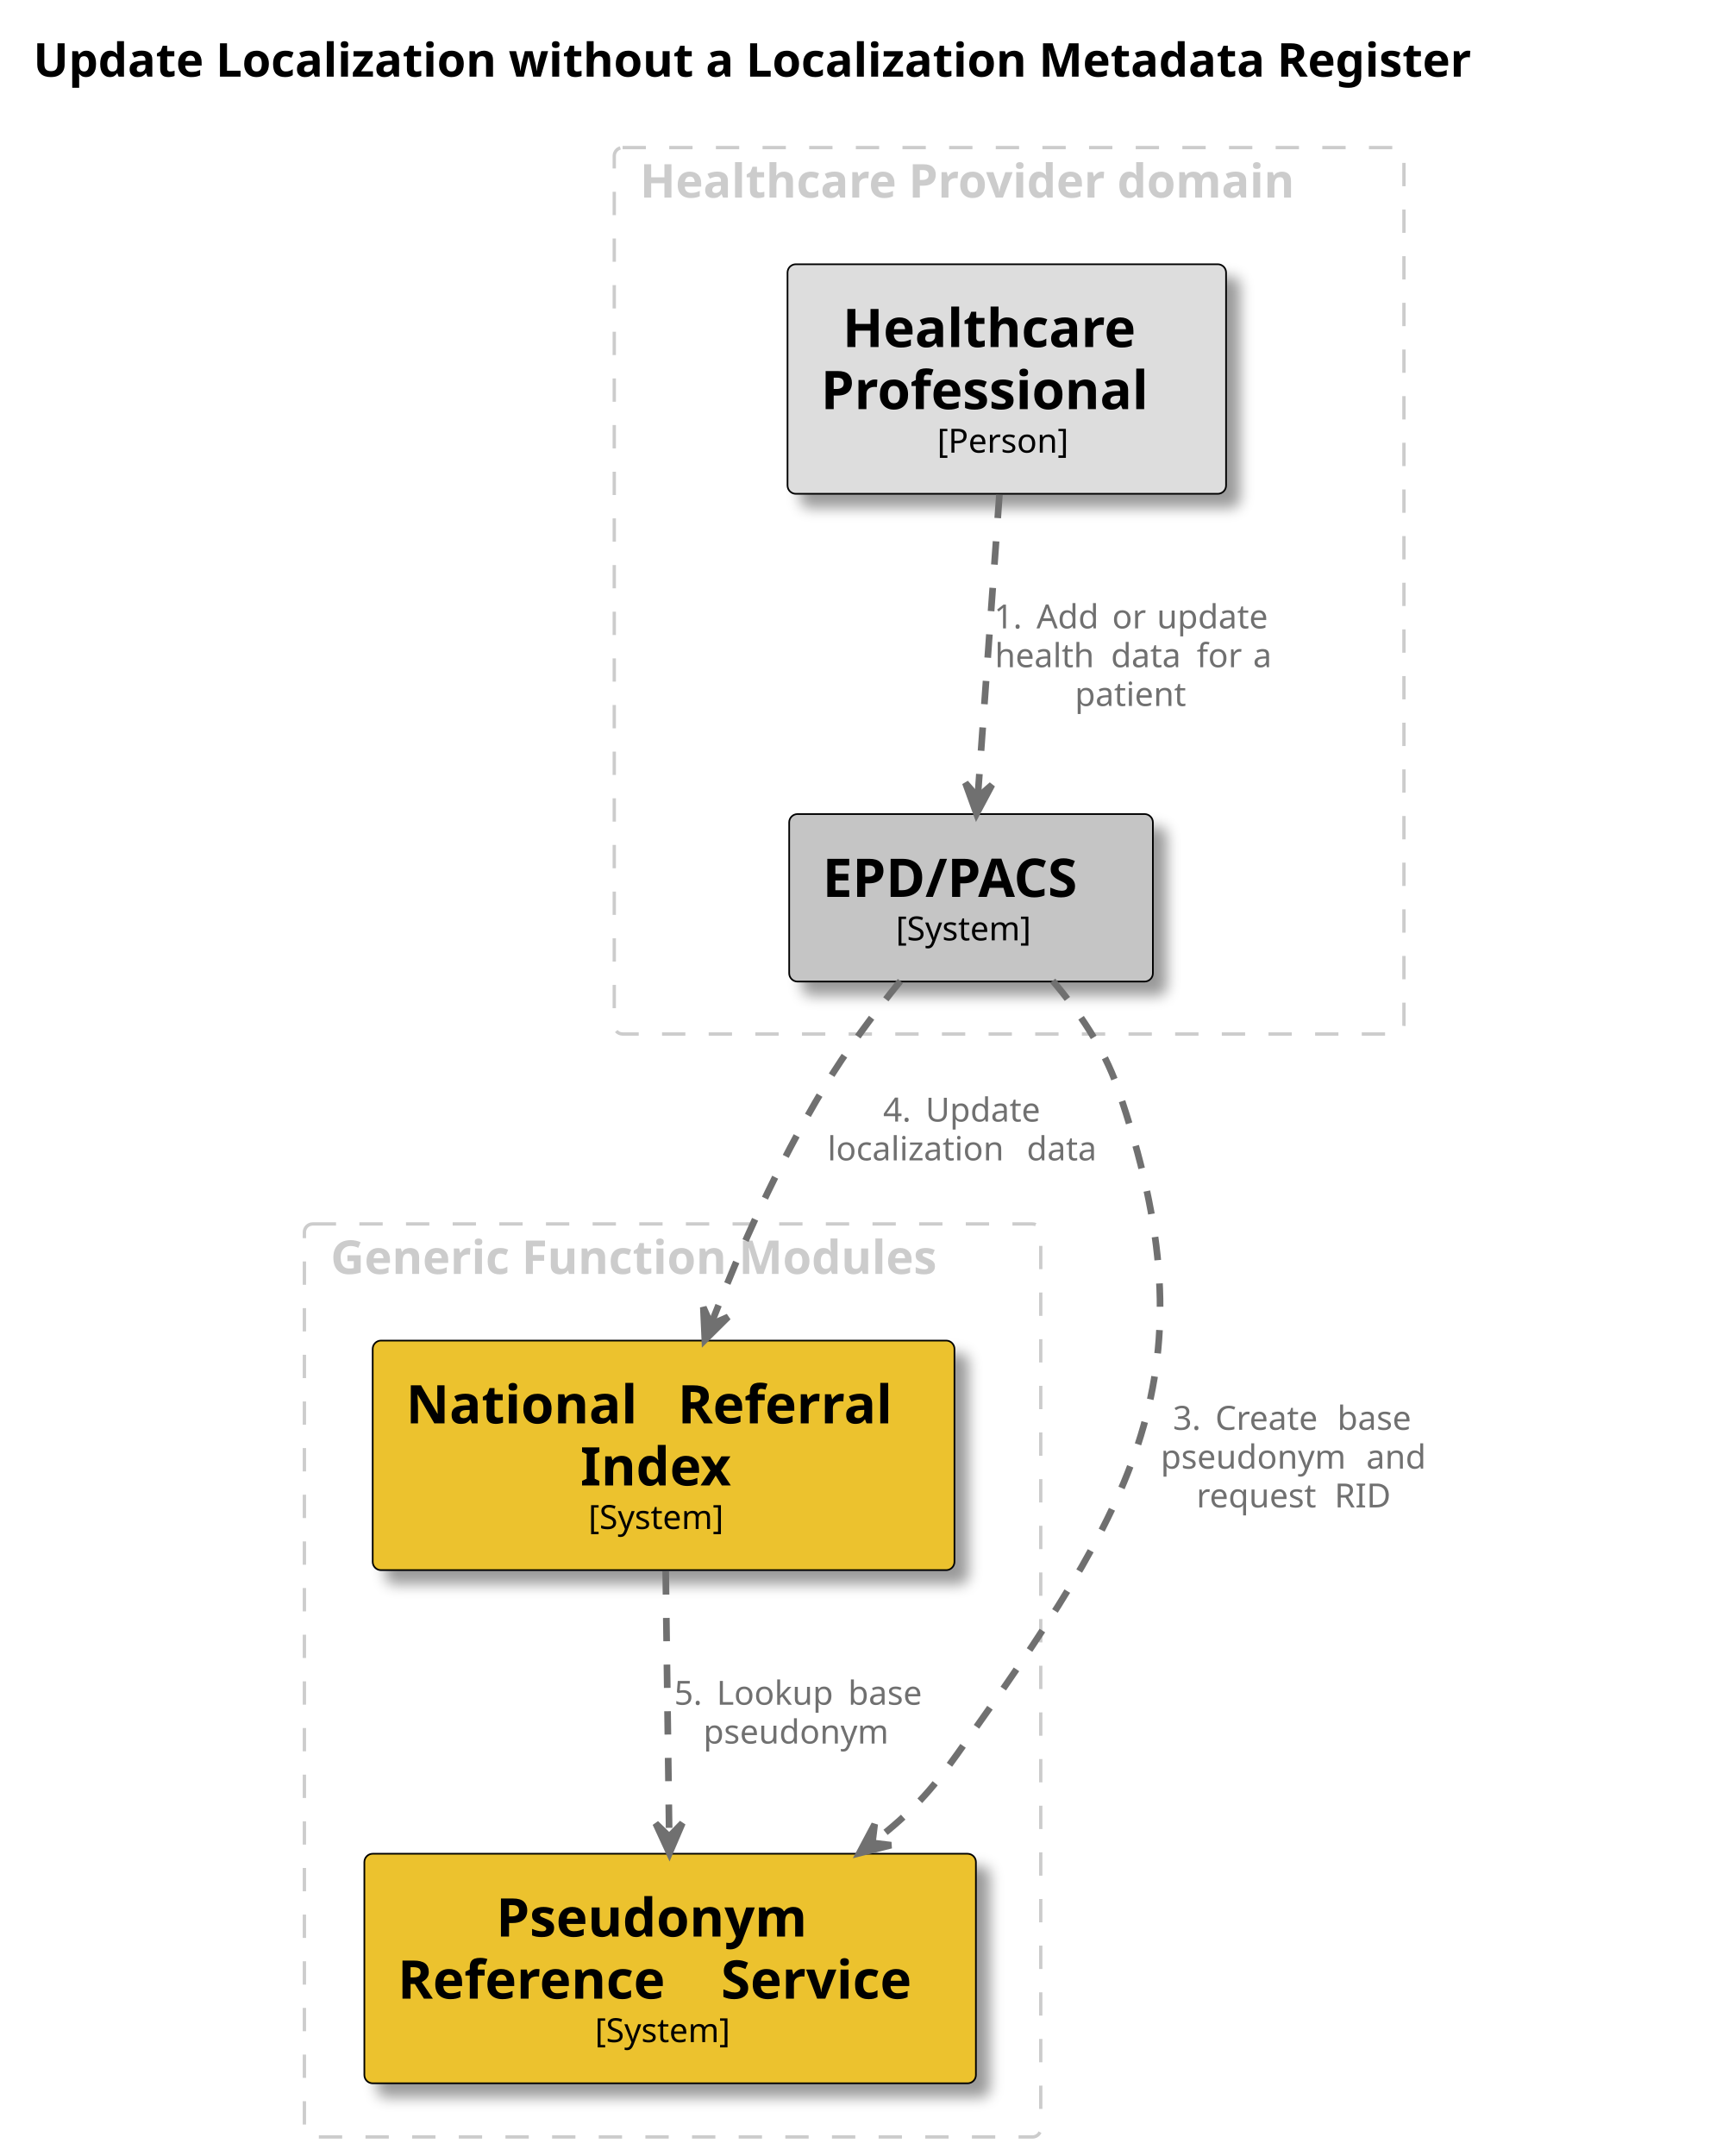
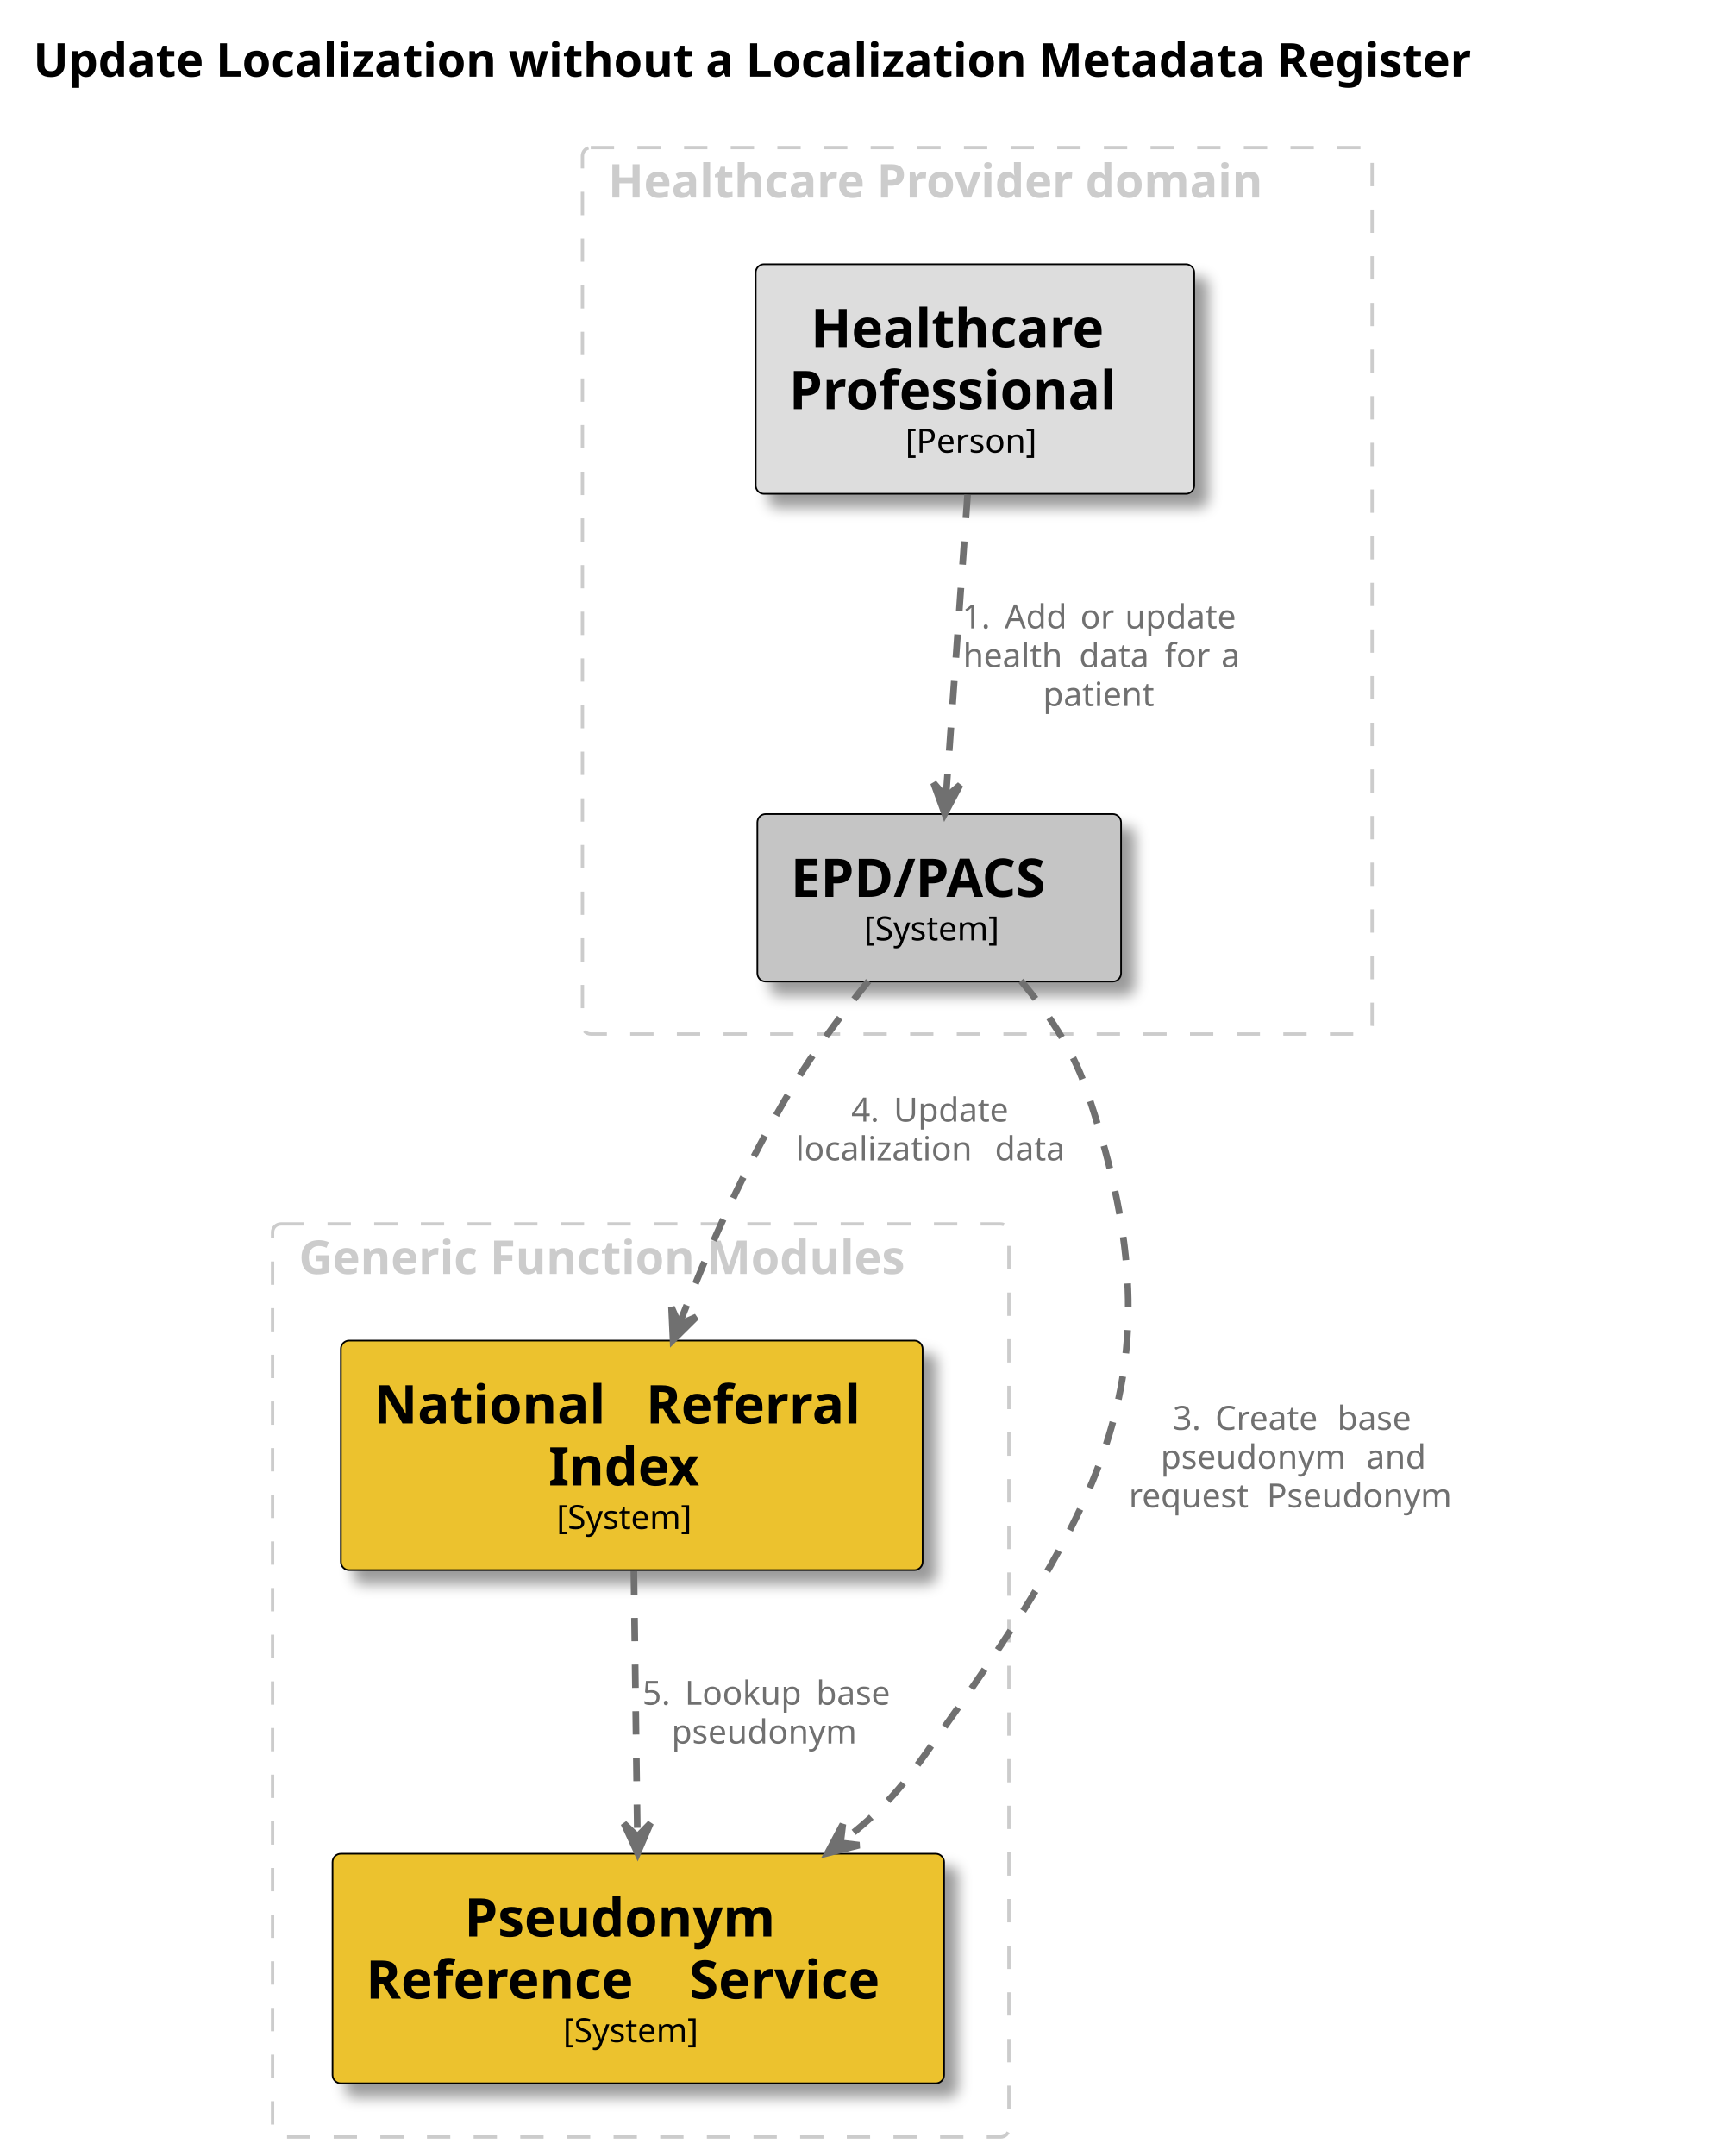
<svg xmlns="http://www.w3.org/2000/svg" contentStyleType="text/css" height="647px" preserveAspectRatio="none" style="width:515px;height:647px;background:#FFFFFF;" version="1.1" viewBox="0 0 515 647" width="515px" zoomAndPan="magnify">
  <defs>
-     <filter height="300%" id="fyr4n7tqad9la" width="300%" x="-1" y="-1">
+     <filter height="300%" id="ft8bjuc9xzxzd" width="300%" x="-1" y="-1">
      <feGaussianBlur result="blurOut" stdDeviation="2.0" />
      <feColorMatrix in="blurOut" result="blurOut2" type="matrix" values="0 0 0 0 0 0 0 0 0 0 0 0 0 0 0 0 0 0 .4 0" />
      <feOffset dx="4.0" dy="4.0" in="blurOut2" result="blurOut3" />
      <feBlend in="SourceGraphic" in2="blurOut3" mode="normal" />
    </filter>
  </defs>
  <g>
    <text fill="#000000" font-family="sans-serif" font-size="14" font-weight="bold" lengthAdjust="spacing" textLength="487.211" x="10" y="22.995">Update Localization without a Localization Metadata Register</text>
    <g id="cluster_group1">
-       <rect fill="none" height="274" rx="2.5" ry="2.5" style="stroke:#CCCCCC;stroke-width:1.0;stroke-dasharray:7.0,7.0;" width="221" x="91.354" y="367.297" />
-       <text fill="#CCCCCC" font-family="sans-serif" font-size="14" font-weight="bold" lengthAdjust="spacing" textLength="205.235" x="99.236" y="382.292">Generic Function Modules</text>
+       <rect fill="none" height="274" rx="2.5" ry="2.5" style="stroke:#CCCCCC;stroke-width:1.0;stroke-dasharray:7.0,7.0;" width="221" x="81.803" y="367.297" />
+       <text fill="#CCCCCC" font-family="sans-serif" font-size="14" font-weight="bold" lengthAdjust="spacing" textLength="205.235" x="89.686" y="382.292">Generic Function Modules</text>
    </g>
    <g id="cluster_group2">
-       <rect fill="none" height="266" rx="2.5" ry="2.5" style="stroke:#CCCCCC;stroke-width:1.0;stroke-dasharray:7.0,7.0;" width="237" x="184.354" y="44.297" />
-       <text fill="#CCCCCC" font-family="sans-serif" font-size="14" font-weight="bold" lengthAdjust="spacing" textLength="221.58" x="192.064" y="59.292">Healthcare Provider domain</text>
+       <rect fill="none" height="266" rx="2.5" ry="2.5" style="stroke:#CCCCCC;stroke-width:1.0;stroke-dasharray:7.0,7.0;" width="237" x="174.803" y="44.297" />
+       <text fill="#CCCCCC" font-family="sans-serif" font-size="14" font-weight="bold" lengthAdjust="spacing" textLength="221.58" x="182.513" y="59.292">Healthcare Provider domain</text>
    </g>
    <g id="elem_PseudonymReferenceService">
-       <rect fill="#ECC22E" filter="url(#fyr4n7tqad9la)" height="68.891" rx="2.5" ry="2.5" style="stroke:#000000;stroke-width:0.5;" width="183.539" x="109.354" y="556.297" />
-       <text fill="#000000" font-family="sans-serif" font-size="16" font-weight="bold" lengthAdjust="spacing" textLength="104.43" x="148.909" y="581.148">Pseudonym</text>
-       <text fill="#000000" font-family="sans-serif" font-size="16" font-weight="bold" lengthAdjust="spacing" textLength="91.453" x="119.354" y="599.773">Reference</text>
-       <text fill="#000000" font-family="sans-serif" font-size="16" font-weight="bold" lengthAdjust="spacing" textLength="5.57" x="210.807" y="599.773"> </text>
-       <text fill="#000000" font-family="sans-serif" font-size="16" font-weight="bold" lengthAdjust="spacing" textLength="66.516" x="216.377" y="599.773">Service</text>
-       <text fill="#000000" font-family="sans-serif" font-size="10" lengthAdjust="spacing" textLength="45.093" x="178.577" y="612.829">[System]</text>
+       <rect fill="#ECC22E" filter="url(#ft8bjuc9xzxzd)" height="68.891" rx="2.5" ry="2.5" style="stroke:#000000;stroke-width:0.5;" width="183.539" x="99.803" y="556.297" />
+       <text fill="#000000" font-family="sans-serif" font-size="16" font-weight="bold" lengthAdjust="spacing" textLength="104.43" x="139.358" y="581.148">Pseudonym</text>
+       <text fill="#000000" font-family="sans-serif" font-size="16" font-weight="bold" lengthAdjust="spacing" textLength="91.453" x="109.803" y="599.773">Reference</text>
+       <text fill="#000000" font-family="sans-serif" font-size="16" font-weight="bold" lengthAdjust="spacing" textLength="5.57" x="201.256" y="599.773"> </text>
+       <text fill="#000000" font-family="sans-serif" font-size="16" font-weight="bold" lengthAdjust="spacing" textLength="66.516" x="206.827" y="599.773">Service</text>
+       <text fill="#000000" font-family="sans-serif" font-size="10" lengthAdjust="spacing" textLength="45.093" x="169.026" y="612.829">[System]</text>
    </g>
    <g id="elem_NationalReferralIndex">
-       <rect fill="#ECC22E" filter="url(#fyr4n7tqad9la)" height="68.891" rx="2.5" ry="2.5" style="stroke:#000000;stroke-width:0.5;" width="174.602" x="111.854" y="402.297" />
-       <text fill="#000000" font-family="sans-serif" font-size="16" font-weight="bold" lengthAdjust="spacing" textLength="75.984" x="121.854" y="427.148">National</text>
-       <text fill="#000000" font-family="sans-serif" font-size="16" font-weight="bold" lengthAdjust="spacing" textLength="5.57" x="197.838" y="427.148"> </text>
-       <text fill="#000000" font-family="sans-serif" font-size="16" font-weight="bold" lengthAdjust="spacing" textLength="73.047" x="203.409" y="427.148">Referral</text>
-       <text fill="#000000" font-family="sans-serif" font-size="16" font-weight="bold" lengthAdjust="spacing" textLength="49.969" x="174.17" y="445.773">Index</text>
-       <text fill="#000000" font-family="sans-serif" font-size="10" lengthAdjust="spacing" textLength="45.093" x="176.608" y="458.829">[System]</text>
+       <rect fill="#ECC22E" filter="url(#ft8bjuc9xzxzd)" height="68.891" rx="2.5" ry="2.5" style="stroke:#000000;stroke-width:0.5;" width="174.602" x="102.303" y="402.297" />
+       <text fill="#000000" font-family="sans-serif" font-size="16" font-weight="bold" lengthAdjust="spacing" textLength="75.984" x="112.303" y="427.148">National</text>
+       <text fill="#000000" font-family="sans-serif" font-size="16" font-weight="bold" lengthAdjust="spacing" textLength="5.57" x="188.288" y="427.148"> </text>
+       <text fill="#000000" font-family="sans-serif" font-size="16" font-weight="bold" lengthAdjust="spacing" textLength="73.047" x="193.858" y="427.148">Referral</text>
+       <text fill="#000000" font-family="sans-serif" font-size="16" font-weight="bold" lengthAdjust="spacing" textLength="49.969" x="164.62" y="445.773">Index</text>
+       <text fill="#000000" font-family="sans-serif" font-size="10" lengthAdjust="spacing" textLength="45.093" x="167.058" y="458.829">[System]</text>
    </g>
    <g id="elem_HealthcareProfessional">
-       <rect fill="#DDDDDD" filter="url(#fyr4n7tqad9la)" height="68.891" rx="2.5" ry="2.5" style="stroke:#000000;stroke-width:0.5;" width="131.617" x="236.354" y="79.297" />
-       <text fill="#000000" font-family="sans-serif" font-size="16" font-weight="bold" lengthAdjust="spacing" textLength="98.586" x="252.87" y="104.148">Healthcare</text>
-       <text fill="#000000" font-family="sans-serif" font-size="16" font-weight="bold" lengthAdjust="spacing" textLength="111.617" x="246.354" y="122.773">Professional</text>
-       <text fill="#000000" font-family="sans-serif" font-size="10" lengthAdjust="spacing" textLength="41.763" x="281.281" y="135.829">[Person]</text>
+       <rect fill="#DDDDDD" filter="url(#ft8bjuc9xzxzd)" height="68.891" rx="2.5" ry="2.5" style="stroke:#000000;stroke-width:0.5;" width="131.617" x="226.803" y="79.297" />
+       <text fill="#000000" font-family="sans-serif" font-size="16" font-weight="bold" lengthAdjust="spacing" textLength="98.586" x="243.319" y="104.148">Healthcare</text>
+       <text fill="#000000" font-family="sans-serif" font-size="16" font-weight="bold" lengthAdjust="spacing" textLength="111.617" x="236.803" y="122.773">Professional</text>
+       <text fill="#000000" font-family="sans-serif" font-size="10" lengthAdjust="spacing" textLength="41.763" x="271.731" y="135.829">[Person]</text>
    </g>
    <g id="elem_EPDPACS">
-       <rect fill="#C5C5C5" filter="url(#fyr4n7tqad9la)" height="50.266" rx="2.5" ry="2.5" style="stroke:#000000;stroke-width:0.5;" width="109.156" x="236.854" y="244.297" />
-       <text fill="#000000" font-family="sans-serif" font-size="16" font-weight="bold" lengthAdjust="spacing" textLength="89.156" x="246.854" y="269.148">EPD/PACS</text>
-       <text fill="#000000" font-family="sans-serif" font-size="10" lengthAdjust="spacing" textLength="45.093" x="268.886" y="282.204">[System]</text>
+       <rect fill="#C5C5C5" filter="url(#ft8bjuc9xzxzd)" height="50.266" rx="2.5" ry="2.5" style="stroke:#000000;stroke-width:0.5;" width="109.156" x="227.303" y="244.297" />
+       <text fill="#000000" font-family="sans-serif" font-size="16" font-weight="bold" lengthAdjust="spacing" textLength="89.156" x="237.303" y="269.148">EPD/PACS</text>
+       <text fill="#000000" font-family="sans-serif" font-size="10" lengthAdjust="spacing" textLength="45.093" x="259.335" y="282.204">[System]</text>
    </g>
    <g id="link_HealthcareProfessional_EPDPACS">
-       <path d="M299.944,148.487 C297.864,177.427 295.351,212.472 293.512,238.232 " fill="none" id="HealthcareProfessional-to-EPDPACS" style="stroke:#707070;stroke-width:2.0;stroke-dasharray:7.0,7.0;" />
-       <polygon fill="#707070" points="293.084,244.217,297.715,235.525,293.44,239.23,289.735,234.955,293.084,244.217" style="stroke:#707070;stroke-width:2.0;" />
-       <text fill="#707070" font-family="sans-serif" font-size="10" lengthAdjust="spacing" textLength="9.541" x="298.354" y="188.579">1.</text>
-       <text fill="#707070" font-family="sans-serif" font-size="10" lengthAdjust="spacing" textLength="3.179" x="307.895" y="188.579"> </text>
-       <text fill="#707070" font-family="sans-serif" font-size="10" lengthAdjust="spacing" textLength="19.536" x="311.074" y="188.579">Add</text>
-       <text fill="#707070" font-family="sans-serif" font-size="10" lengthAdjust="spacing" textLength="3.179" x="330.61" y="188.579"> </text>
-       <text fill="#707070" font-family="sans-serif" font-size="10" lengthAdjust="spacing" textLength="10.229" x="333.789" y="188.579">or</text>
-       <text fill="#707070" font-family="sans-serif" font-size="10" lengthAdjust="spacing" textLength="3.179" x="344.018" y="188.579"> </text>
-       <text fill="#707070" font-family="sans-serif" font-size="10" lengthAdjust="spacing" textLength="35.234" x="347.197" y="188.579">update</text>
-       <text fill="#707070" font-family="sans-serif" font-size="10" lengthAdjust="spacing" textLength="31.655" x="298.596" y="200.22">health</text>
-       <text fill="#707070" font-family="sans-serif" font-size="10" lengthAdjust="spacing" textLength="3.179" x="330.251" y="200.22"> </text>
-       <text fill="#707070" font-family="sans-serif" font-size="10" lengthAdjust="spacing" textLength="22.524" x="333.43" y="200.22">data</text>
-       <text fill="#707070" font-family="sans-serif" font-size="10" lengthAdjust="spacing" textLength="3.179" x="355.954" y="200.22"> </text>
-       <text fill="#707070" font-family="sans-serif" font-size="10" lengthAdjust="spacing" textLength="13.75" x="359.133" y="200.22">for</text>
-       <text fill="#707070" font-family="sans-serif" font-size="10" lengthAdjust="spacing" textLength="3.179" x="372.883" y="200.22"> </text>
-       <text fill="#707070" font-family="sans-serif" font-size="10" lengthAdjust="spacing" textLength="6.128" x="376.062" y="200.22">a</text>
-       <text fill="#707070" font-family="sans-serif" font-size="10" lengthAdjust="spacing" textLength="35.586" x="322.6" y="211.86">patient</text>
+       <path d="M290.393,148.487 C288.313,177.427 285.801,212.472 283.961,238.232 " fill="none" id="HealthcareProfessional-to-EPDPACS" style="stroke:#707070;stroke-width:2.0;stroke-dasharray:7.0,7.0;" />
+       <polygon fill="#707070" points="283.533,244.217,288.164,235.525,283.889,239.23,280.185,234.955,283.533,244.217" style="stroke:#707070;stroke-width:2.0;" />
+       <text fill="#707070" font-family="sans-serif" font-size="10" lengthAdjust="spacing" textLength="9.541" x="288.803" y="188.579">1.</text>
+       <text fill="#707070" font-family="sans-serif" font-size="10" lengthAdjust="spacing" textLength="3.179" x="298.344" y="188.579"> </text>
+       <text fill="#707070" font-family="sans-serif" font-size="10" lengthAdjust="spacing" textLength="19.536" x="301.523" y="188.579">Add</text>
+       <text fill="#707070" font-family="sans-serif" font-size="10" lengthAdjust="spacing" textLength="3.179" x="321.059" y="188.579"> </text>
+       <text fill="#707070" font-family="sans-serif" font-size="10" lengthAdjust="spacing" textLength="10.229" x="324.238" y="188.579">or</text>
+       <text fill="#707070" font-family="sans-serif" font-size="10" lengthAdjust="spacing" textLength="3.179" x="334.467" y="188.579"> </text>
+       <text fill="#707070" font-family="sans-serif" font-size="10" lengthAdjust="spacing" textLength="35.234" x="337.646" y="188.579">update</text>
+       <text fill="#707070" font-family="sans-serif" font-size="10" lengthAdjust="spacing" textLength="31.655" x="289.045" y="200.22">health</text>
+       <text fill="#707070" font-family="sans-serif" font-size="10" lengthAdjust="spacing" textLength="3.179" x="320.7" y="200.22"> </text>
+       <text fill="#707070" font-family="sans-serif" font-size="10" lengthAdjust="spacing" textLength="22.524" x="323.879" y="200.22">data</text>
+       <text fill="#707070" font-family="sans-serif" font-size="10" lengthAdjust="spacing" textLength="3.179" x="346.403" y="200.22"> </text>
+       <text fill="#707070" font-family="sans-serif" font-size="10" lengthAdjust="spacing" textLength="13.75" x="349.582" y="200.22">for</text>
+       <text fill="#707070" font-family="sans-serif" font-size="10" lengthAdjust="spacing" textLength="3.179" x="363.332" y="200.22"> </text>
+       <text fill="#707070" font-family="sans-serif" font-size="10" lengthAdjust="spacing" textLength="6.128" x="366.511" y="200.22">a</text>
+       <text fill="#707070" font-family="sans-serif" font-size="10" lengthAdjust="spacing" textLength="35.586" x="313.049" y="211.86">patient</text>
    </g>
    <g id="link_EPDPACS_PseudonymReferenceService">
-       <path d="M315.954,294.317 C323.714,303.507 331.314,314.607 335.354,326.297 C365.234,412.687 340.264,451.757 287.354,526.297 C279.404,537.497 273.586,543.825 262.616,552.425 " fill="none" id="EPDPACS-to-PseudonymReferenceService" style="stroke:#707070;stroke-width:2.0;stroke-dasharray:7.0,7.0;" />
-       <polygon fill="#707070" points="257.894,556.127,267.445,553.722,261.829,553.042,262.509,547.426,257.894,556.127" style="stroke:#707070;stroke-width:2.0;" />
+       <path d="M306.403,294.317 C314.163,303.507 321.763,314.607 325.803,326.297 C355.683,412.687 330.713,451.757 277.803,526.297 C269.853,537.497 264.035,543.825 253.065,552.425 " fill="none" id="EPDPACS-to-PseudonymReferenceService" style="stroke:#707070;stroke-width:2.0;stroke-dasharray:7.0,7.0;" />
+       <polygon fill="#707070" points="248.343,556.127,257.894,553.722,252.278,553.042,252.958,547.426,248.343,556.127" style="stroke:#707070;stroke-width:2.0;" />
      <text fill="#707070" font-family="sans-serif" font-size="10" lengthAdjust="spacing" textLength="9.541" x="352.014" y="429.079">3.</text>
      <text fill="#707070" font-family="sans-serif" font-size="10" lengthAdjust="spacing" textLength="3.179" x="361.555" y="429.079"> </text>
      <text fill="#707070" font-family="sans-serif" font-size="10" lengthAdjust="spacing" textLength="33.447" x="364.733" y="429.079">Create</text>
      <text fill="#707070" font-family="sans-serif" font-size="10" lengthAdjust="spacing" textLength="3.179" x="398.181" y="429.079"> </text>
      <text fill="#707070" font-family="sans-serif" font-size="10" lengthAdjust="spacing" textLength="23.838" x="401.359" y="429.079">base</text>
      <text fill="#707070" font-family="sans-serif" font-size="10" lengthAdjust="spacing" textLength="58.511" x="348.354" y="440.72">pseudonym</text>
      <text fill="#707070" font-family="sans-serif" font-size="10" lengthAdjust="spacing" textLength="3.179" x="406.865" y="440.72"> </text>
      <text fill="#707070" font-family="sans-serif" font-size="10" lengthAdjust="spacing" textLength="18.814" x="410.043" y="440.72">and</text>
-       <text fill="#707070" font-family="sans-serif" font-size="10" lengthAdjust="spacing" textLength="38.232" x="359.101" y="452.36">request</text>
-       <text fill="#707070" font-family="sans-serif" font-size="10" lengthAdjust="spacing" textLength="3.179" x="397.334" y="452.36"> </text>
-       <text fill="#707070" font-family="sans-serif" font-size="10" lengthAdjust="spacing" textLength="17.598" x="400.512" y="452.36">RID</text>
+       <text fill="#707070" font-family="sans-serif" font-size="10" lengthAdjust="spacing" textLength="38.232" x="338.803" y="452.36">request</text>
+       <text fill="#707070" font-family="sans-serif" font-size="10" lengthAdjust="spacing" textLength="3.179" x="377.036" y="452.36"> </text>
+       <text fill="#707070" font-family="sans-serif" font-size="10" lengthAdjust="spacing" textLength="58.193" x="380.214" y="452.36">Pseudonym</text>
    </g>
    <g id="link_EPDPACS_NationalReferralIndex">
-       <path d="M270.224,294.407 C262.464,303.957 253.964,315.267 247.354,326.297 C232.854,350.517 222.394,374.317 213.724,396.547 " fill="none" id="EPDPACS-to-NationalReferralIndex" style="stroke:#707070;stroke-width:2.0;stroke-dasharray:7.0,7.0;" />
-       <polygon fill="#707070" points="211.544,402.137,218.541,395.205,213.361,397.479,211.088,392.299,211.544,402.137" style="stroke:#707070;stroke-width:2.0;" />
-       <text fill="#707070" font-family="sans-serif" font-size="10" lengthAdjust="spacing" textLength="9.541" x="265.043" y="336.579">4.</text>
-       <text fill="#707070" font-family="sans-serif" font-size="10" lengthAdjust="spacing" textLength="3.179" x="274.584" y="336.579"> </text>
-       <text fill="#707070" font-family="sans-serif" font-size="10" lengthAdjust="spacing" textLength="36.216" x="277.763" y="336.579">Update</text>
-       <text fill="#707070" font-family="sans-serif" font-size="10" lengthAdjust="spacing" textLength="56.611" x="248.354" y="348.22">localization</text>
-       <text fill="#707070" font-family="sans-serif" font-size="10" lengthAdjust="spacing" textLength="3.179" x="304.965" y="348.22"> </text>
-       <text fill="#707070" font-family="sans-serif" font-size="10" lengthAdjust="spacing" textLength="22.524" x="308.144" y="348.22">data</text>
+       <path d="M260.673,294.407 C252.913,303.957 244.413,315.267 237.803,326.297 C223.303,350.517 212.843,374.317 204.173,396.547 " fill="none" id="EPDPACS-to-NationalReferralIndex" style="stroke:#707070;stroke-width:2.0;stroke-dasharray:7.0,7.0;" />
+       <polygon fill="#707070" points="201.993,402.137,208.99,395.205,203.81,397.479,201.537,392.299,201.993,402.137" style="stroke:#707070;stroke-width:2.0;" />
+       <text fill="#707070" font-family="sans-serif" font-size="10" lengthAdjust="spacing" textLength="9.541" x="255.493" y="336.579">4.</text>
+       <text fill="#707070" font-family="sans-serif" font-size="10" lengthAdjust="spacing" textLength="3.179" x="265.034" y="336.579"> </text>
+       <text fill="#707070" font-family="sans-serif" font-size="10" lengthAdjust="spacing" textLength="36.216" x="268.212" y="336.579">Update</text>
+       <text fill="#707070" font-family="sans-serif" font-size="10" lengthAdjust="spacing" textLength="56.611" x="238.803" y="348.22">localization</text>
+       <text fill="#707070" font-family="sans-serif" font-size="10" lengthAdjust="spacing" textLength="3.179" x="295.415" y="348.22"> </text>
+       <text fill="#707070" font-family="sans-serif" font-size="10" lengthAdjust="spacing" textLength="22.524" x="298.593" y="348.22">data</text>
    </g>
    <g id="link_NationalReferralIndex_PseudonymReferenceService">
-       <path d="M199.794,471.527 C200.134,496.717 200.505,524.987 200.835,550.157 " fill="none" id="NationalReferralIndex-to-PseudonymReferenceService" style="stroke:#707070;stroke-width:2.0;stroke-dasharray:7.0,7.0;" />
-       <polygon fill="#707070" points="200.914,556.157,204.796,547.105,200.849,551.157,196.796,547.21,200.914,556.157" style="stroke:#707070;stroke-width:2.0;" />
-       <text fill="#707070" font-family="sans-serif" font-size="10" lengthAdjust="spacing" textLength="9.541" x="202.354" y="511.579">5.</text>
-       <text fill="#707070" font-family="sans-serif" font-size="10" lengthAdjust="spacing" textLength="3.179" x="211.895" y="511.579"> </text>
-       <text fill="#707070" font-family="sans-serif" font-size="10" lengthAdjust="spacing" textLength="36.284" x="215.074" y="511.579">Lookup</text>
-       <text fill="#707070" font-family="sans-serif" font-size="10" lengthAdjust="spacing" textLength="3.179" x="251.358" y="511.579"> </text>
-       <text fill="#707070" font-family="sans-serif" font-size="10" lengthAdjust="spacing" textLength="23.838" x="254.537" y="511.579">base</text>
-       <text fill="#707070" font-family="sans-serif" font-size="10" lengthAdjust="spacing" textLength="58.511" x="211.109" y="523.22">pseudonym</text>
+       <path d="M190.243,471.527 C190.583,496.717 190.955,524.987 191.285,550.157 " fill="none" id="NationalReferralIndex-to-PseudonymReferenceService" style="stroke:#707070;stroke-width:2.0;stroke-dasharray:7.0,7.0;" />
+       <polygon fill="#707070" points="191.363,556.157,195.245,547.105,191.298,551.157,187.246,547.21,191.363,556.157" style="stroke:#707070;stroke-width:2.0;" />
+       <text fill="#707070" font-family="sans-serif" font-size="10" lengthAdjust="spacing" textLength="9.541" x="192.803" y="511.579">5.</text>
+       <text fill="#707070" font-family="sans-serif" font-size="10" lengthAdjust="spacing" textLength="3.179" x="202.344" y="511.579"> </text>
+       <text fill="#707070" font-family="sans-serif" font-size="10" lengthAdjust="spacing" textLength="36.284" x="205.523" y="511.579">Lookup</text>
+       <text fill="#707070" font-family="sans-serif" font-size="10" lengthAdjust="spacing" textLength="3.179" x="241.807" y="511.579"> </text>
+       <text fill="#707070" font-family="sans-serif" font-size="10" lengthAdjust="spacing" textLength="23.838" x="244.986" y="511.579">base</text>
+       <text fill="#707070" font-family="sans-serif" font-size="10" lengthAdjust="spacing" textLength="58.511" x="201.558" y="523.22">pseudonym</text>
    </g>
  </g>
</svg>
